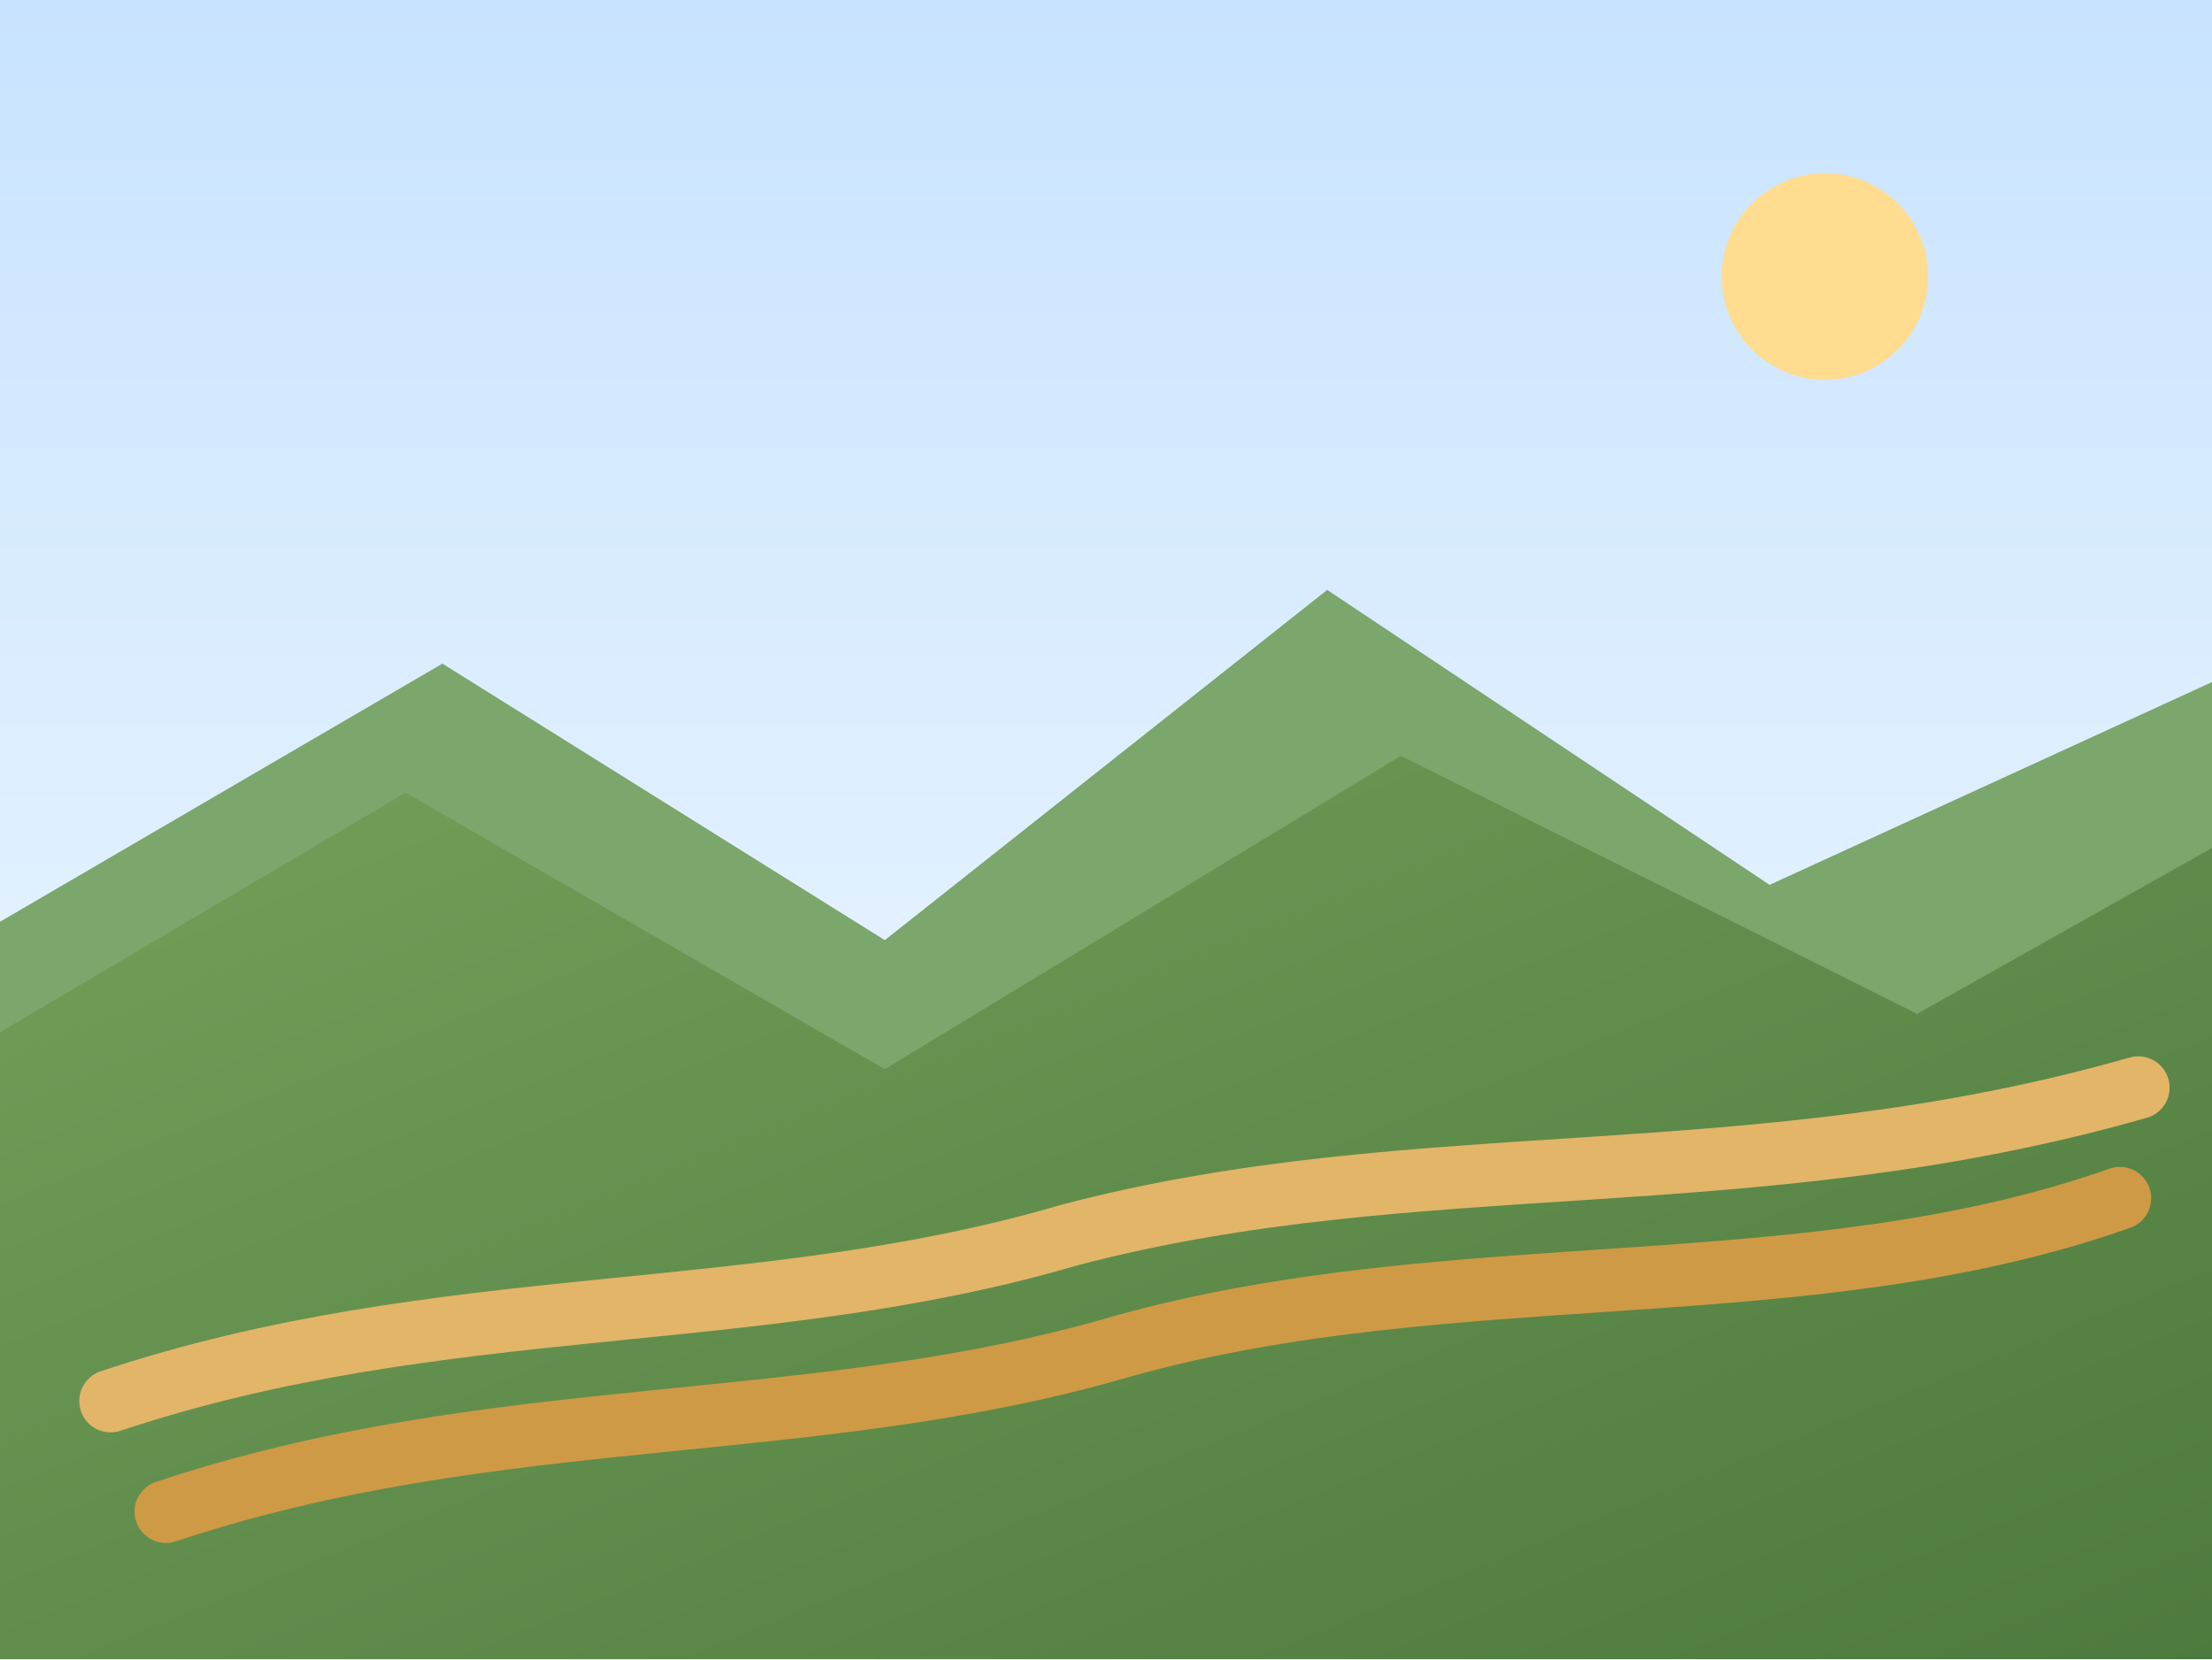
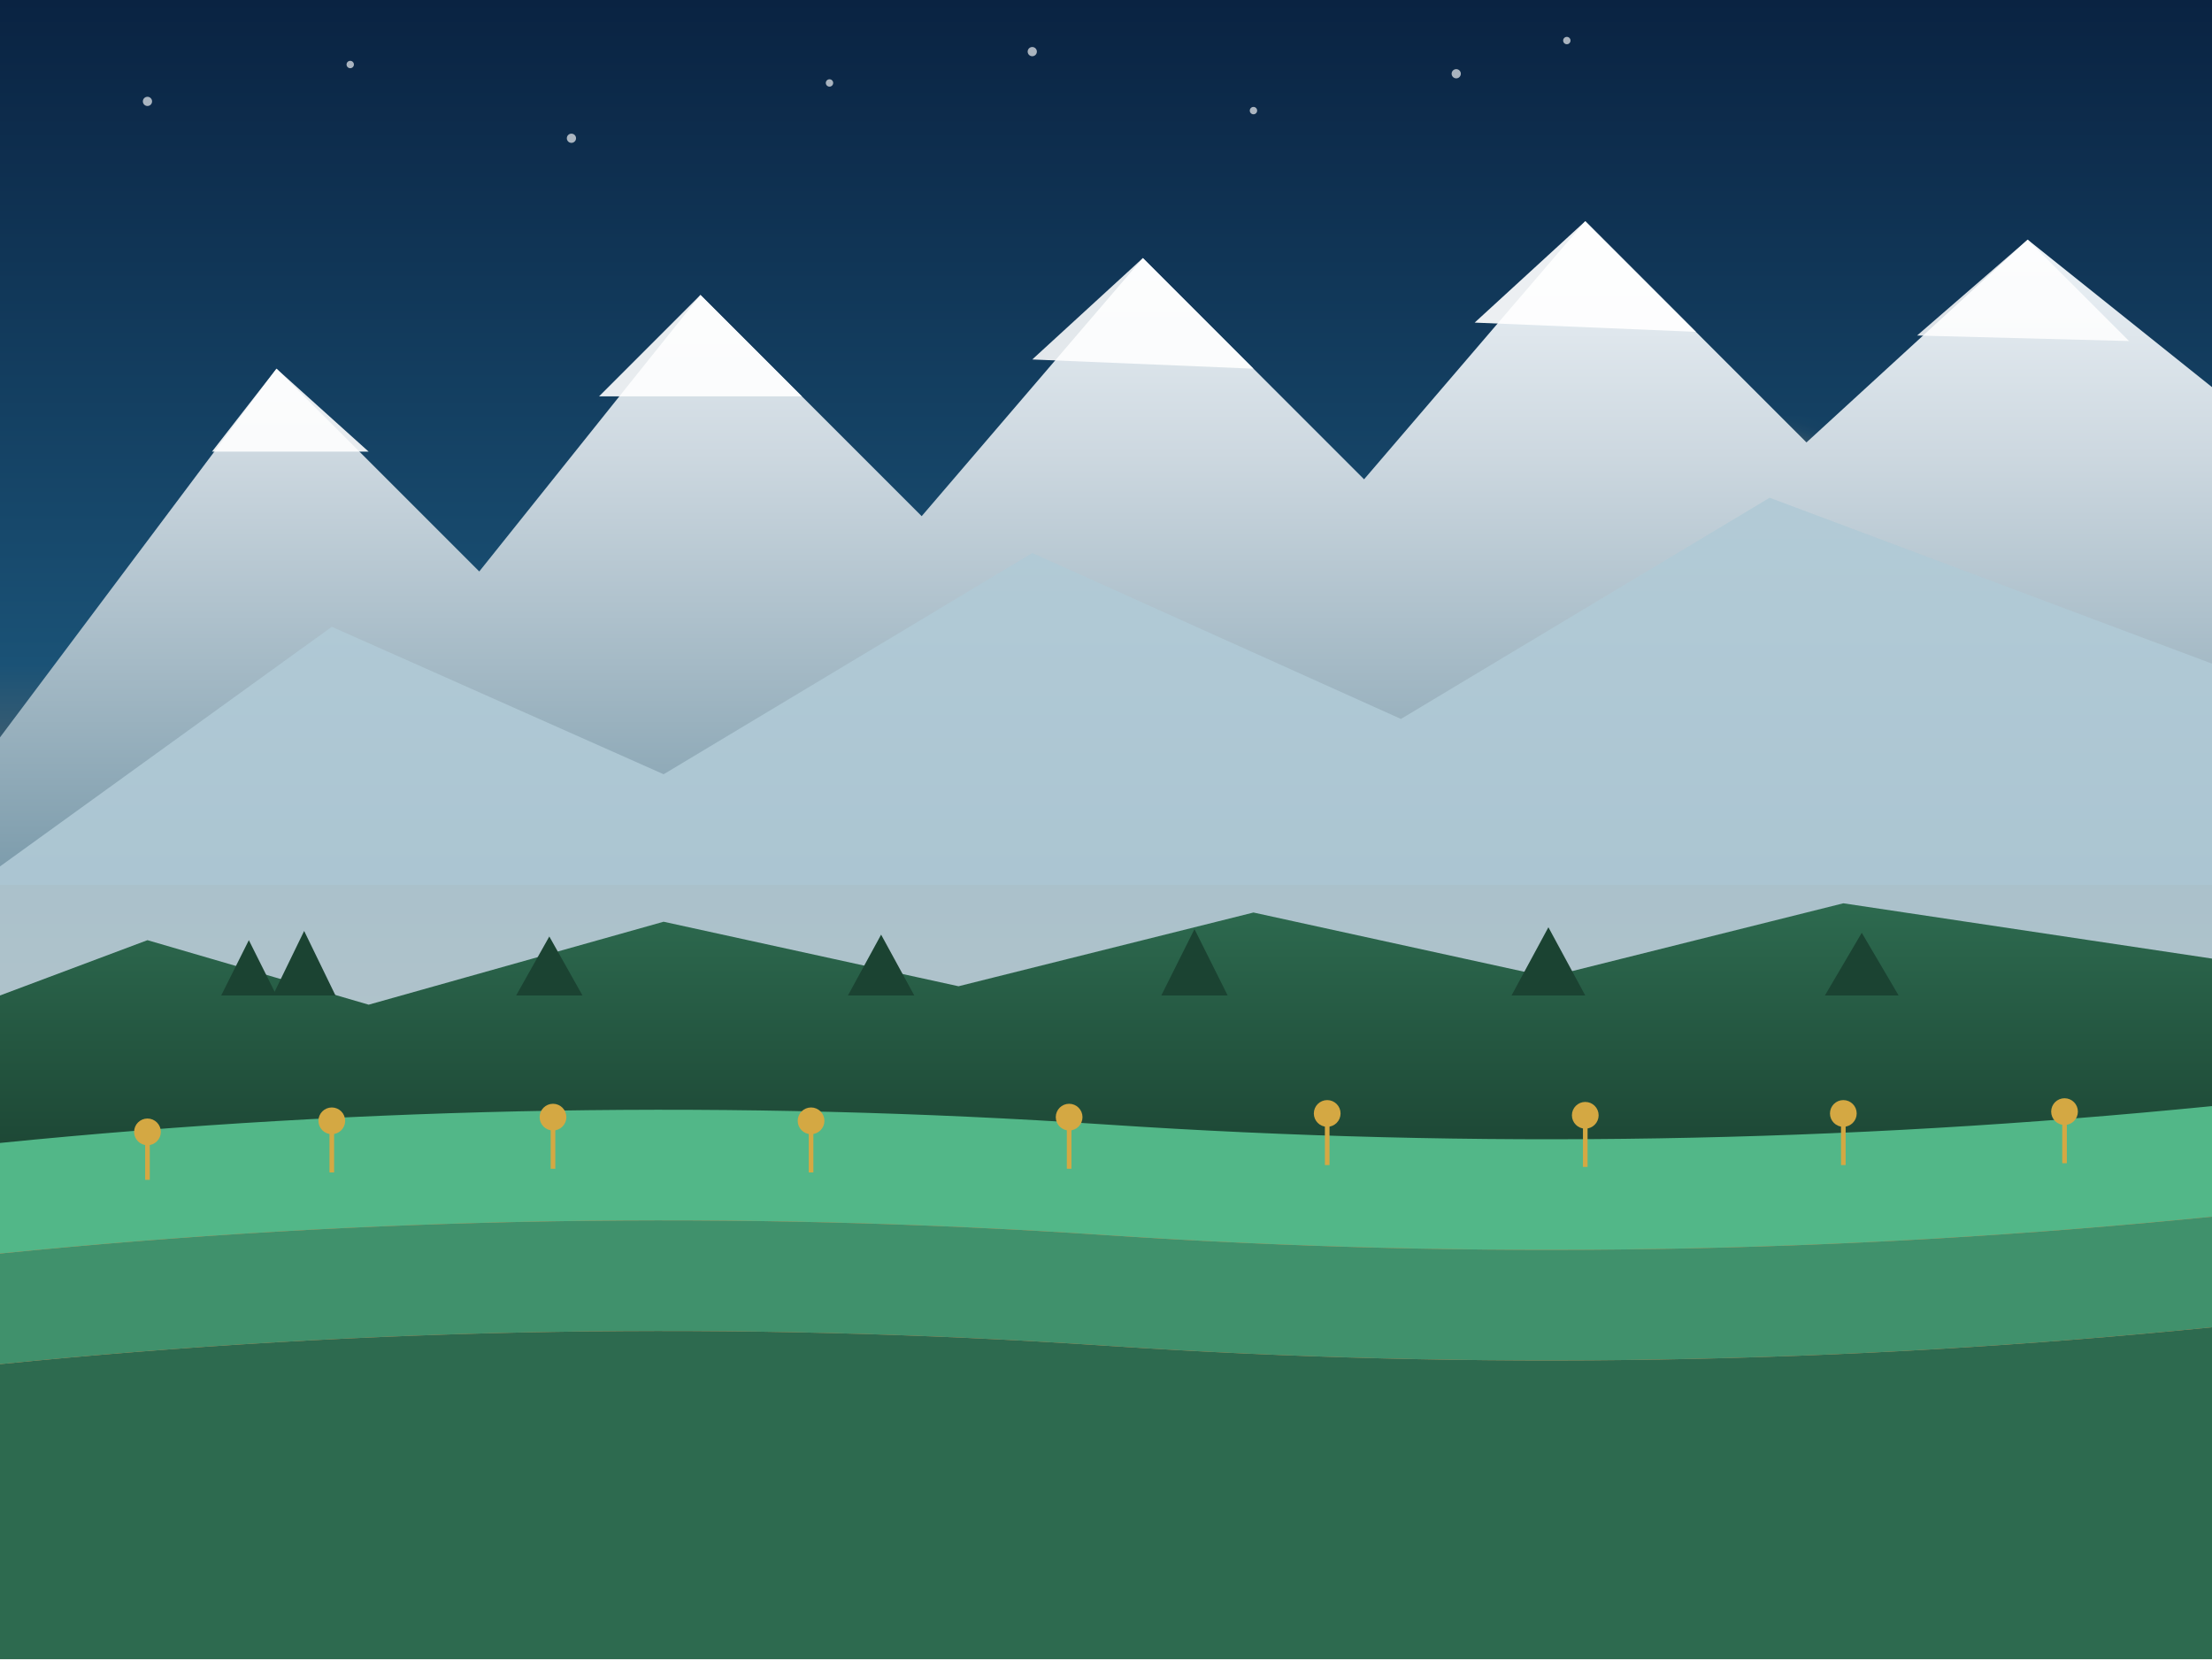
- <svg xmlns="http://www.w3.org/2000/svg" viewBox="0 0 1200 900" role="img" aria-label="Himalayan millet farm">
+ <svg xmlns="http://www.w3.org/2000/svg" viewBox="0 0 1200 900" role="img" aria-label="Himalayan terraced millet fields at dawn">
  <defs>
    <linearGradient id="sky" x1="0" x2="0" y1="0" y2="1">
-       <stop offset="0" stop-color="#c8e3ff" />
-       <stop offset="1" stop-color="#f7fbff" />
+       <stop offset="0%" stop-color="#0a2342" />
+       <stop offset="40%" stop-color="#1a5276" />
+       <stop offset="70%" stop-color="#e4965a" />
+       <stop offset="100%" stop-color="#f9c784" />
    </linearGradient>
-     <linearGradient id="hill" x1="0" x2="1" y1="0" y2="1">
-       <stop offset="0" stop-color="#74a05a" />
-       <stop offset="1" stop-color="#4d7a3e" />
+     <linearGradient id="peak1" x1="0" x2="0" y1="0" y2="1">
+       <stop offset="0%" stop-color="#f0f5f9" />
+       <stop offset="35%" stop-color="#cdd8e0" />
+       <stop offset="100%" stop-color="#7a9aaa" />
    </linearGradient>
+     <linearGradient id="forest" x1="0" x2="0" y1="0" y2="1">
+       <stop offset="0%" stop-color="#2d6a4f" />
+       <stop offset="100%" stop-color="#1b4332" />
+     </linearGradient>
+     <filter id="glow">
+       <feGaussianBlur stdDeviation="8" result="blur" />
+       <feComposite in="SourceGraphic" in2="blur" operator="over" />
+     </filter>
  </defs>
  <rect width="1200" height="900" fill="url(#sky)" />
-   <path d="M0 500L240 360L480 510L720 320L960 480L1200 370V900H0Z" fill="#7ba66c" />
-   <path d="M0 560L220 430L480 580L760 410L1040 550L1200 460V900H0Z" fill="url(#hill)" />
-   <path d="M60 760C240 700 410 720 580 670C770 620 950 650 1160 590" stroke="#e2b569" stroke-width="34" fill="none" stroke-linecap="round" />
-   <path d="M90 820C270 760 440 780 610 730C790 680 980 710 1150 650" stroke="#cf9a45" stroke-width="34" fill="none" stroke-linecap="round" />
-   <circle cx="990" cy="150" r="56" fill="#ffdc8f" />
+   <circle cx="950" cy="310" r="70" fill="#f9c784" opacity="0.6" filter="url(#glow)" />
+   <circle cx="950" cy="310" r="44" fill="#f5a623" opacity="0.85" />
+   <path d="M0 400 L150 200 L260 310 L380 160 L500 280 L620 140 L740 260 L860 120 L980 240 L1100 130 L1200 210 L1200 480 L0 480Z" fill="url(#peak1)" />
+   <path d="M150 200 L200 245 L115 245Z" fill="#fff" opacity="0.9" />
+   <path d="M380 160 L435 215 L325 215Z" fill="#fff" opacity="0.9" />
+   <path d="M620 140 L680 200 L560 195Z" fill="#fff" opacity="0.88" />
+   <path d="M860 120 L920 180 L800 175Z" fill="#fff" opacity="0.92" />
+   <path d="M1100 130 L1155 185 L1040 182Z" fill="#fff" opacity="0.85" />
+   <path d="M0 470 L180 340 L360 420 L560 300 L760 390 L960 270 L1200 360 L1200 560 L0 560Z" fill="#b0cad6" opacity="0.9" />
+   <path d="M0 540 L80 510 L200 545 L360 500 L520 535 L680 495 L840 530 L1000 490 L1200 520 L1200 640 L0 640Z" fill="url(#forest)" />
+   <g fill="#1b4332">
+     <polygon points="120,540 135,510 150,540" />
+     <polygon points="148,540 165,505 182,540" />
+     <polygon points="280,540 298,508 316,540" />
+     <polygon points="460,540 478,507 496,540" />
+     <polygon points="630,540 648,504 666,540" />
+     <polygon points="820,540 840,503 860,540" />
+     <polygon points="990,540 1010,506 1030,540" />
+   </g>
+   <path d="M0 620 Q300 590 600 610 Q900 630 1200 600 L1200 660 Q900 690 600 670 Q300 650 0 680Z" fill="#52b788" />
+   <path d="M0 680 Q300 650 600 670 Q900 690 1200 660 L1200 720 Q900 750 600 730 Q300 710 0 740Z" fill="#40916c" />
+   <path d="M0 740 Q300 710 600 730 Q900 750 1200 720 L1200 900 L0 900Z" fill="#2d6a4f" />
+   <g stroke="#d4a843" stroke-width="2.5" fill="none">
+     <line x1="80" y1="640" x2="80" y2="618" />
+     <circle cx="80" cy="614" r="6" fill="#d4a843" />
+     <line x1="180" y1="636" x2="180" y2="612" />
+     <circle cx="180" cy="608" r="6" fill="#d4a843" />
+     <line x1="300" y1="634" x2="300" y2="610" />
+     <circle cx="300" cy="606" r="6" fill="#d4a843" />
+     <line x1="440" y1="636" x2="440" y2="612" />
+     <circle cx="440" cy="608" r="6" fill="#d4a843" />
+     <line x1="580" y1="634" x2="580" y2="610" />
+     <circle cx="580" cy="606" r="6" fill="#d4a843" />
+     <line x1="720" y1="632" x2="720" y2="608" />
+     <circle cx="720" cy="604" r="6" fill="#d4a843" />
+     <line x1="860" y1="633" x2="860" y2="609" />
+     <circle cx="860" cy="605" r="6" fill="#d4a843" />
+     <line x1="1000" y1="632" x2="1000" y2="608" />
+     <circle cx="1000" cy="604" r="6" fill="#d4a843" />
+     <line x1="1120" y1="631" x2="1120" y2="607" />
+     <circle cx="1120" cy="603" r="6" fill="#d4a843" />
+   </g>
+   <g fill="#fff" opacity="0.65">
+     <circle cx="80" cy="55" r="2.5" />
+     <circle cx="190" cy="35" r="2" />
+     <circle cx="310" cy="75" r="2.5" />
+     <circle cx="450" cy="45" r="2" />
+     <circle cx="560" cy="28" r="2.5" />
+     <circle cx="680" cy="60" r="2" />
+     <circle cx="790" cy="40" r="2.5" />
+     <circle cx="850" cy="22" r="2" />
+   </g>
</svg>
